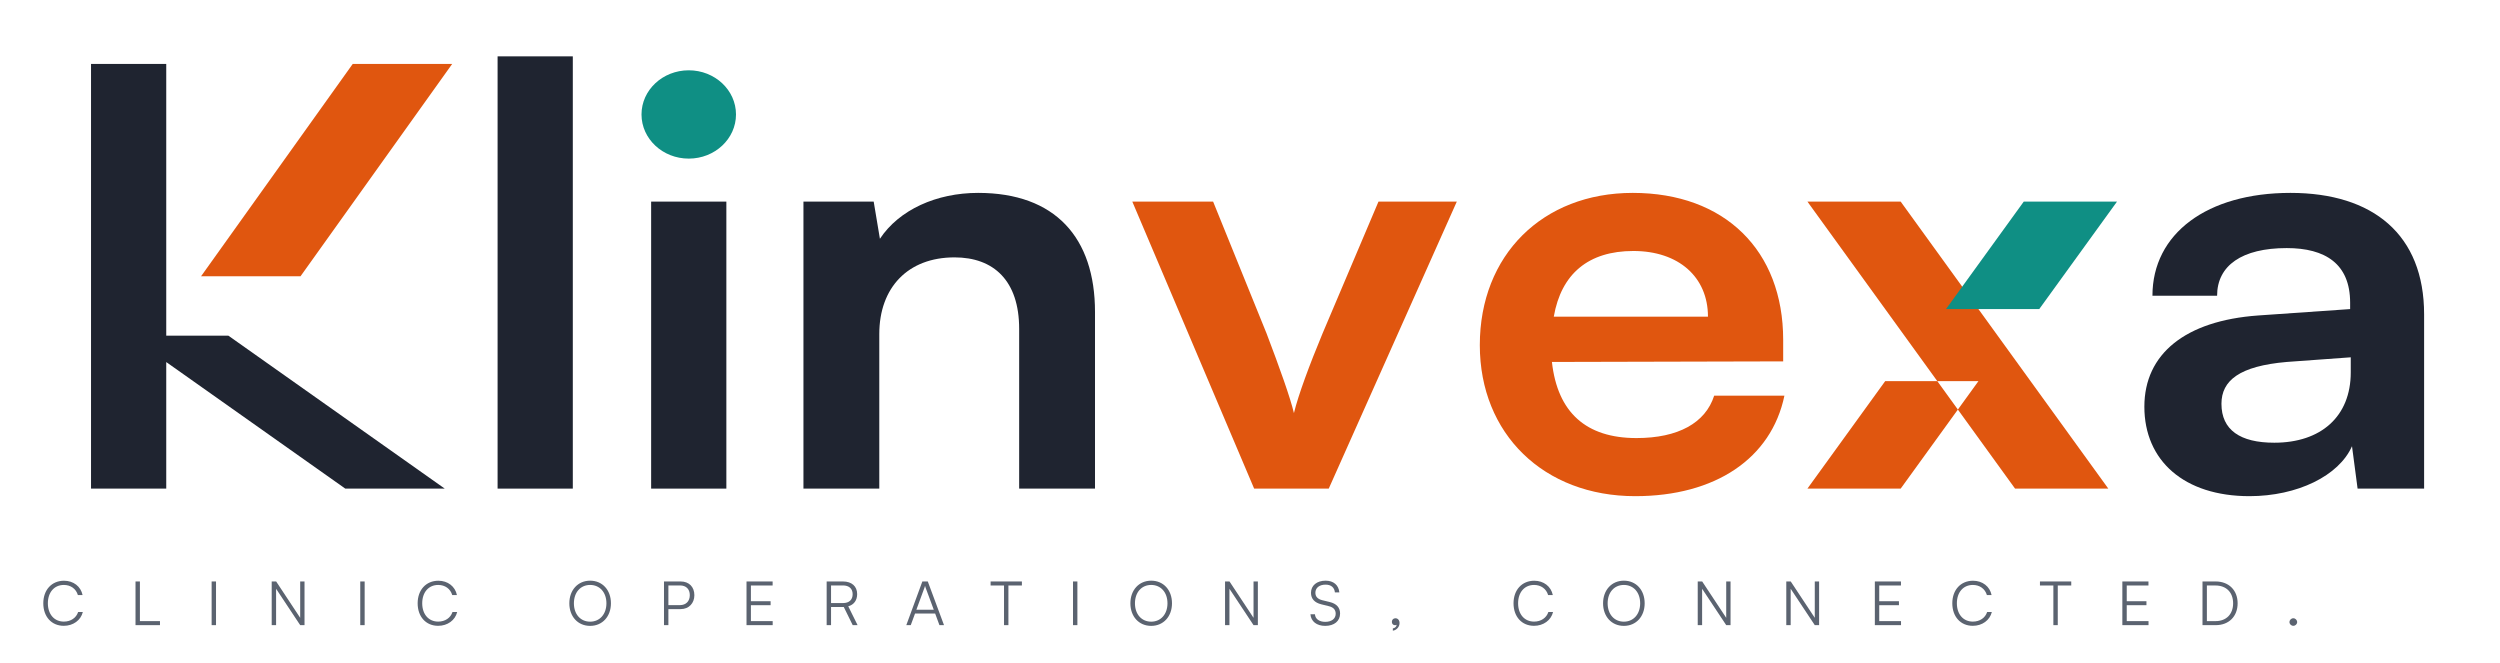
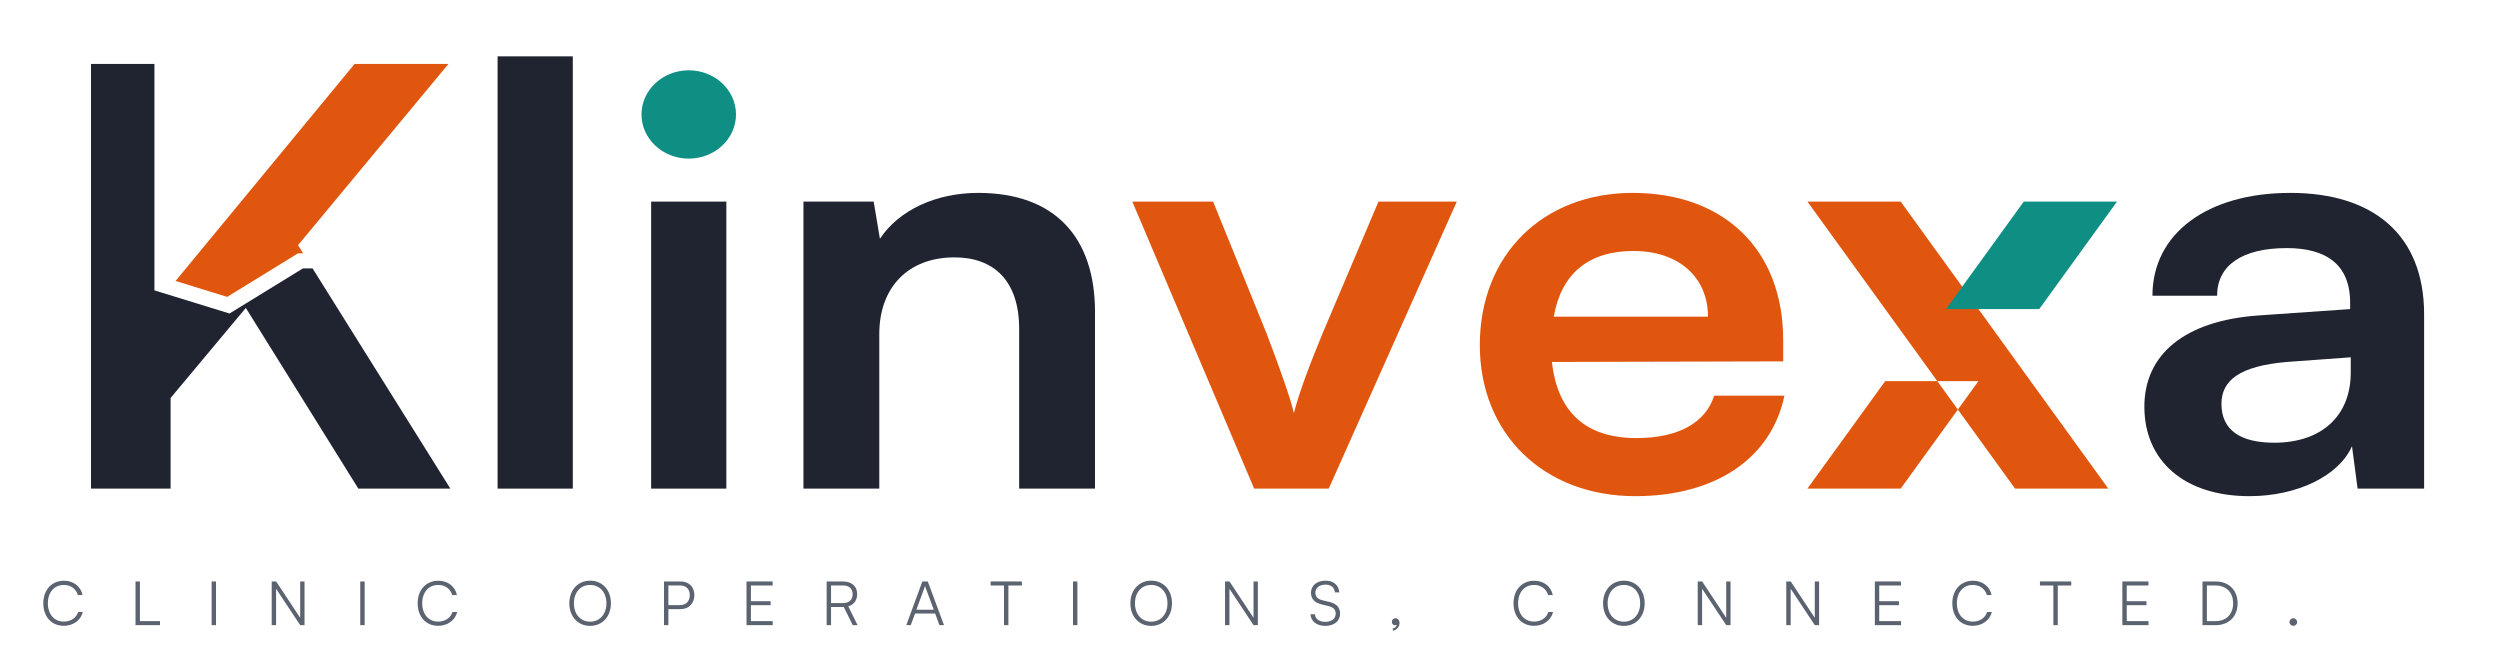
<svg xmlns="http://www.w3.org/2000/svg" viewBox="0 0 4303 1141" role="img" aria-label="Klinvexa">
  <g transform="translate(70 841) scale(1.07 1)">
-     <path d="M81 0V-731H202V0ZM142.0 -263.2L302.0 -263.2L650.0 0.0L490.0 0.0Z" fill="#1F2430" />
-     <path d="M258.0 -365.5L418.0 -365.5L662.0 -731.0L502.0 -731.0Z" fill="#E0560F" />
+     <path d="M659.0 -0.0L511.0 -0.0L330.0 -311.0L209.0 -156.0L209.0 -0.0L81.0 -0.0L81.0 -731.0L183.0 -731.0L183.0 -341.2L303.8 -301.4L421.8 -379.0L437.4 -379.0Z" fill="#1F2430" />
+     <path d="M505.0 -731.0L656.0 -731.0L414.0 -419.0L422.2 -405.0L414.0 -405.0L300.0 -330.0L217.0 -357.4Z" fill="#E0560F" />
    <path d="M856 0V-744H735V0Z" fill="#1F2430" />
    <path d="M982 0V-494H1103V0Z" fill="#1F2430" />
    <path d="M966.5 -644a76 76 0 1 0 152 0a76 76 0 1 0 -152 0Z" fill="#0F8F84" />
    <path d="M1349 0V-266C1349 -346 1395 -398 1470 -398C1533 -398 1574 -358 1574 -275V0H1696V-304C1696 -432 1632 -509 1508 -509C1441 -509 1381 -480 1350 -430L1340 -494H1227V0Z" fill="#1F2430" />
    <path d="M1952 0H2072L2278 -494H2152L2062 -267C2041 -213 2023 -161 2016 -130C2010 -157 1993 -208 1972 -267L1886 -494H1756Z" fill="#E0560F" />
    <path d="M2565 13C2694 13 2784 -52 2805 -160H2692C2678 -113 2634 -87 2567 -87C2486 -87 2440 -131 2431 -218L2803 -219V-256C2803 -410 2709 -509 2561 -509C2416 -509 2315 -402 2315 -247C2315 -94 2418 13 2565 13ZM2562 -409C2635 -409 2682 -364 2682 -296H2434C2446 -370 2490 -409 2562 -409Z" fill="#E0560F" />
    <path d="M2842.0 -494.0L2992.0 -494.0L3326.0 0.0L3176.0 0.0ZM2842.0 0.0L2992.0 0.0L3117.1 -185.0L2967.1 -185.0Z" fill="#E0560F" />
    <path d="M3064.9 -309.0L3214.9 -309.0L3340.0 -494.0L3190.0 -494.0Z" fill="#0F8F84" />
    <path d="M3553 13C3630 13 3697 -22 3718 -73L3727 0H3834V-300C3834 -437 3752 -509 3619 -509C3485 -509 3397 -439 3397 -332H3501C3501 -384 3541 -414 3613 -414C3675 -414 3715 -387 3715 -320V-309L3567 -298C3450 -289 3384 -232 3384 -141C3384 -48 3448 13 3553 13ZM3593 -79C3538 -79 3508 -101 3508 -146C3508 -186 3537 -211 3613 -218L3716 -226V-200C3716 -124 3668 -79 3593 -79Z" fill="#1F2430" />
  </g>
  <g transform="translate(70 1076) scale(0.105)" fill="#5B6370">
    <path d="M379 11C533 11 658 -80 691 -215H614C583 -119 493 -58 380 -58C223 -58 118 -178 118 -358C118 -539 223 -659 380 -659C492 -659 580 -596 610 -493H687C658 -635 537 -728 383 -728C181 -728 43 -578 43 -358C43 -138 179 11 379 11Z" />
    <path d="M1626.719 -716H1554.719V0H1955.719V-66H1626.719Z" />
    <path d="M2874.439 -716H2802.439V0H2874.439Z" />
    <path d="M3859.158 0V-596L4254.158 0H4325.158V-716H4254.158V-120L3860.158 -716H3787.158V0Z" />
    <path d="M5310.878 -716H5238.878V0H5310.878Z" />
    <path d="M6515.597 11C6669.597 11 6794.597 -80 6827.597 -215H6750.597C6719.597 -119 6629.597 -58 6516.597 -58C6359.597 -58 6254.597 -178 6254.597 -358C6254.597 -539 6359.597 -659 6516.597 -659C6628.597 -659 6716.597 -596 6746.597 -493H6823.597C6794.597 -635 6673.597 -728 6519.597 -728C6317.597 -728 6179.597 -578 6179.597 -358C6179.597 -138 6315.597 11 6515.597 11Z" />
    <path d="M9348.036 -358C9348.036 -576 9208.036 -729 9007.036 -729C8807.036 -729 8666.036 -575 8666.036 -358C8666.036 -141 8806.036 12 9007.036 12C9207.036 12 9348.036 -141 9348.036 -358ZM9274.036 -358C9274.036 -180 9165.036 -57 9007.036 -57C8849.036 -57 8741.036 -179 8741.036 -358C8741.036 -537 8849.036 -659 9007.036 -659C9165.036 -659 9274.036 -537 9274.036 -358Z" />
    <path d="M10490.755 -263C10627.755 -263 10715.755 -361 10715.755 -491C10715.755 -626 10628.755 -716 10490.755 -716H10217.755V0H10289.755V-263ZM10480.755 -651C10579.755 -651 10640.755 -591 10640.755 -492C10640.755 -394 10580.755 -328 10476.755 -328H10289.755V-651Z" />
    <path d="M11999.474 0V-66H11642.474V-327H11965.474V-392H11642.474V-650H11998.474V-716H11570.474V0Z" />
    <path d="M12956.194 0V-297H13165.194L13311.194 0H13391.194L13238.194 -309C13330.194 -334 13384.194 -406 13384.194 -509C13384.194 -636 13296.194 -716 13151.194 -716H12884.194V0ZM12956.194 -651H13151.194C13249.194 -651 13310.194 -600 13310.194 -507C13310.194 -416 13252.194 -362 13153.194 -362H12956.194Z" />
    <path d="M14262.913 0 14332.913 -190H14662.913L14732.913 0H14807.913L14541.913 -716H14452.913L14189.913 0ZM14487.913 -615C14491.913 -625 14495.913 -638 14496.913 -644C14497.913 -637 14502.913 -625 14505.913 -615L14639.913 -253H14354.913Z" />
    <path d="M15571.633 -650H15791.633V0H15863.633V-650H16084.633V-716H15571.633Z" />
    <path d="M16994.352 -716H16922.352V0H16994.352Z" />
    <path d="M18545.071 -358C18545.071 -576 18405.071 -729 18204.071 -729C18004.071 -729 17863.071 -575 17863.071 -358C17863.071 -141 18003.071 12 18204.071 12C18404.071 12 18545.071 -141 18545.071 -358ZM18471.071 -358C18471.071 -180 18362.071 -57 18204.071 -57C18046.071 -57 17938.071 -179 17938.071 -358C17938.071 -537 18046.071 -659 18204.071 -659C18362.071 -659 18471.071 -537 18471.071 -358Z" />
    <path d="M19486.791 0V-596L19881.791 0H19952.791V-716H19881.791V-120L19487.791 -716H19414.791V0Z" />
    <path d="M20823.51 -530C20823.51 -432 20882.51 -368 20994.51 -341L21115.51 -311C21192.51 -293 21228.51 -251 21228.51 -187C21228.51 -105 21161.51 -54 21056.51 -54C20958.51 -54 20892.51 -103 20888.51 -178H20814.51C20823.51 -61 20917.51 12 21056.51 12C21204.51 12 21300.51 -67 21300.51 -191C21300.51 -288 21242.51 -352 21130.51 -379L21007.51 -409C20932.51 -428 20895.51 -468 20895.51 -531C20895.51 -612 20961.51 -664 21062.51 -664C21152.51 -664 21207.51 -618 21215.51 -537H21288.51C21277.51 -657 21192.51 -729 21063.51 -729C20919.51 -729 20823.51 -650 20823.51 -530Z" />
    <path d="M22275.23 -34C22275.23 -84 22244.23 -113 22208.23 -113C22173.23 -113 22149.23 -88 22149.23 -53C22149.23 -19 22173.23 1 22201.23 1C22213.23 1 22221.23 -2 22227.23 -6C22227.23 22 22201.23 48 22165.23 54V91C22227.23 82 22275.23 28 22275.23 -34Z" />
    <path d="M24479.668 11C24633.668 11 24758.668 -80 24791.668 -215H24714.668C24683.668 -119 24593.668 -58 24480.668 -58C24323.668 -58 24218.668 -178 24218.668 -358C24218.668 -539 24323.668 -659 24480.668 -659C24592.668 -659 24680.668 -596 24710.668 -493H24787.668C24758.668 -635 24637.668 -728 24483.668 -728C24281.668 -728 24143.668 -578 24143.668 -358C24143.668 -138 24279.668 11 24479.668 11Z" />
    <path d="M26293.388 -358C26293.388 -576 26153.388 -729 25952.388 -729C25752.388 -729 25611.388 -575 25611.388 -358C25611.388 -141 25751.388 12 25952.388 12C26152.388 12 26293.388 -141 26293.388 -358ZM26219.388 -358C26219.388 -180 26110.388 -57 25952.388 -57C25794.388 -57 25686.388 -179 25686.388 -358C25686.388 -537 25794.388 -659 25952.388 -659C26110.388 -659 26219.388 -537 26219.388 -358Z" />
    <path d="M27235.107 0V-596L27630.107 0H27701.107V-716H27630.107V-120L27236.107 -716H27163.107V0Z" />
    <path d="M28686.827 0V-596L29081.827 0H29152.827V-716H29081.827V-120L28687.827 -716H28614.827V0Z" />
    <path d="M30495.546 0V-66H30138.546V-327H30461.546V-392H30138.546V-650H30494.546V-716H30066.546V0Z" />
    <path d="M31672.265 11C31826.265 11 31951.265 -80 31984.265 -215H31907.265C31876.265 -119 31786.265 -58 31673.265 -58C31516.265 -58 31411.265 -178 31411.265 -358C31411.265 -539 31516.265 -659 31673.265 -659C31785.265 -659 31873.265 -596 31903.265 -493H31980.265C31951.265 -635 31830.265 -728 31676.265 -728C31474.265 -728 31336.265 -578 31336.265 -358C31336.265 -138 31472.265 11 31672.265 11Z" />
    <path d="M32772.985 -650H32992.985V0H33064.985V-650H33285.985V-716H32772.985Z" />
    <path d="M34552.704 0V-66H34195.704V-327H34518.704V-392H34195.704V-650H34551.704V-716H34123.704V0Z" />
    <path d="M35655.423 0C35870.423 0 36013.423 -144 36013.423 -358C36013.423 -572 35869.423 -716 35653.423 -716H35437.423V0ZM35650.423 -650C35827.423 -650 35939.423 -537 35939.423 -358C35939.423 -180 35827.423 -66 35652.423 -66H35509.423V-650Z" />
    <path d="M36926.143 11C36960.143 11 36989.143 -17 36989.143 -50C36989.143 -84 36960.143 -113 36926.143 -113C36892.143 -113 36863.143 -84 36863.143 -50C36863.143 -17 36892.143 11 36926.143 11Z" />
  </g>
</svg>
